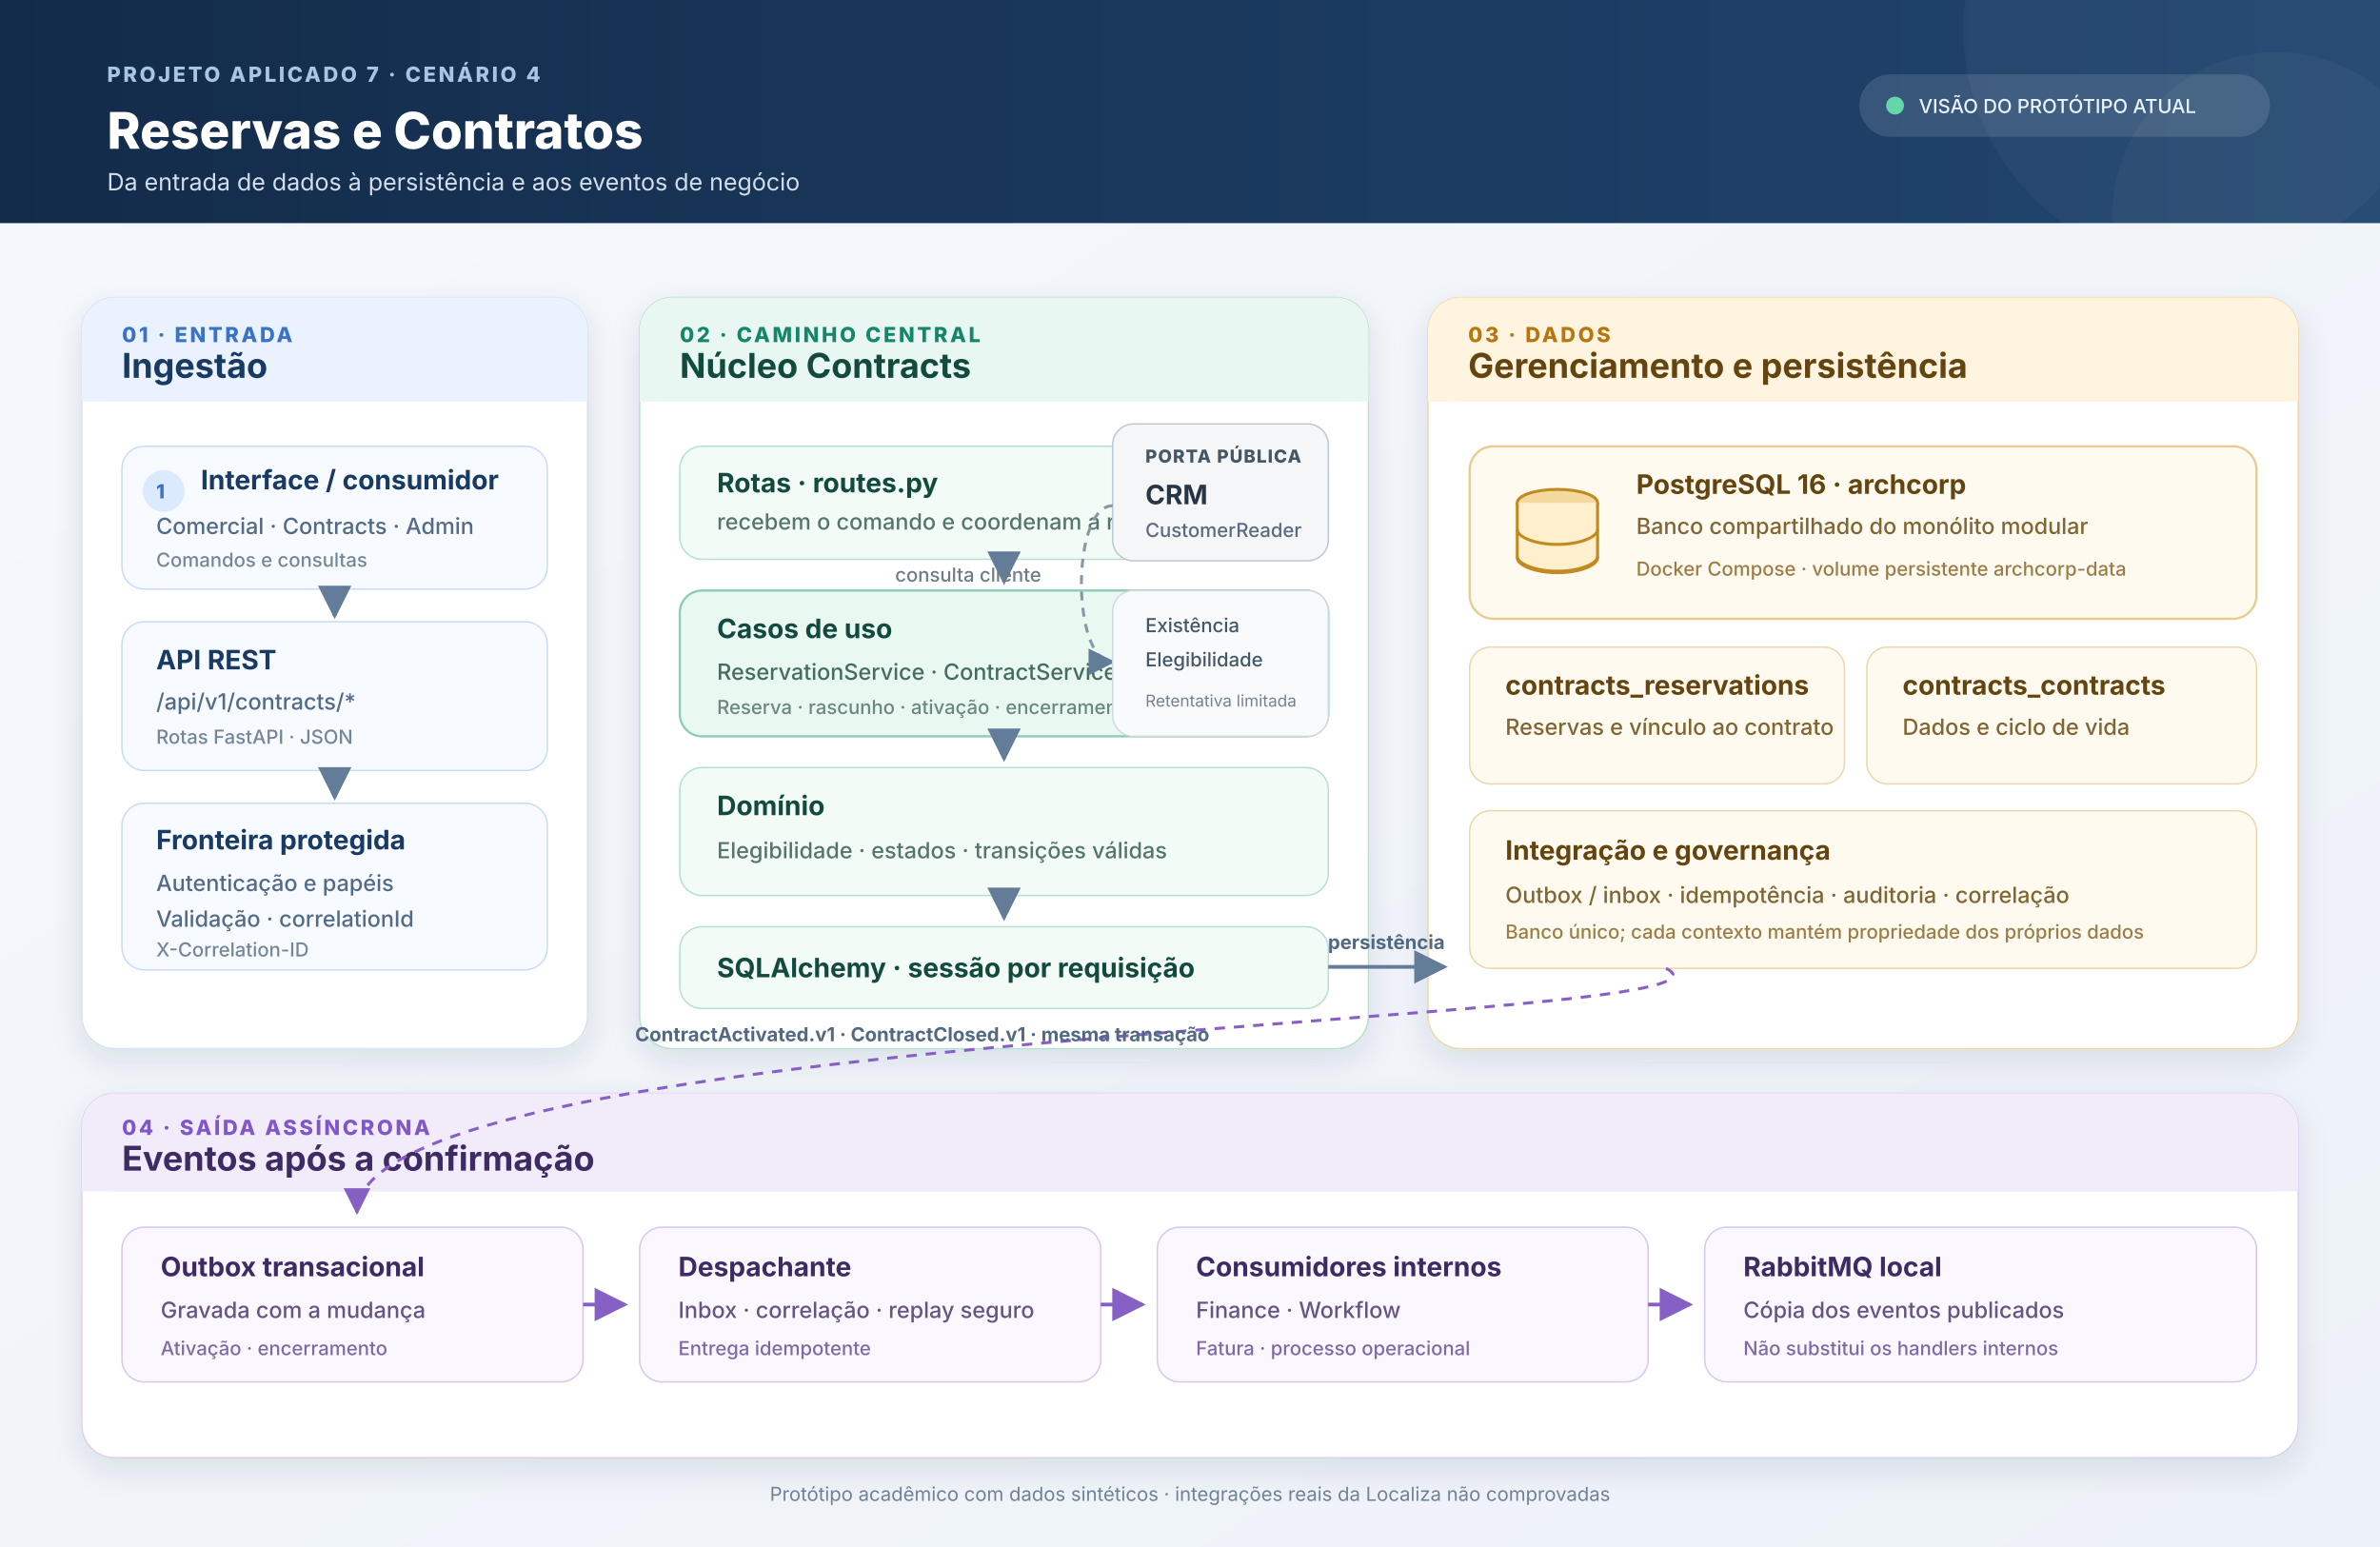
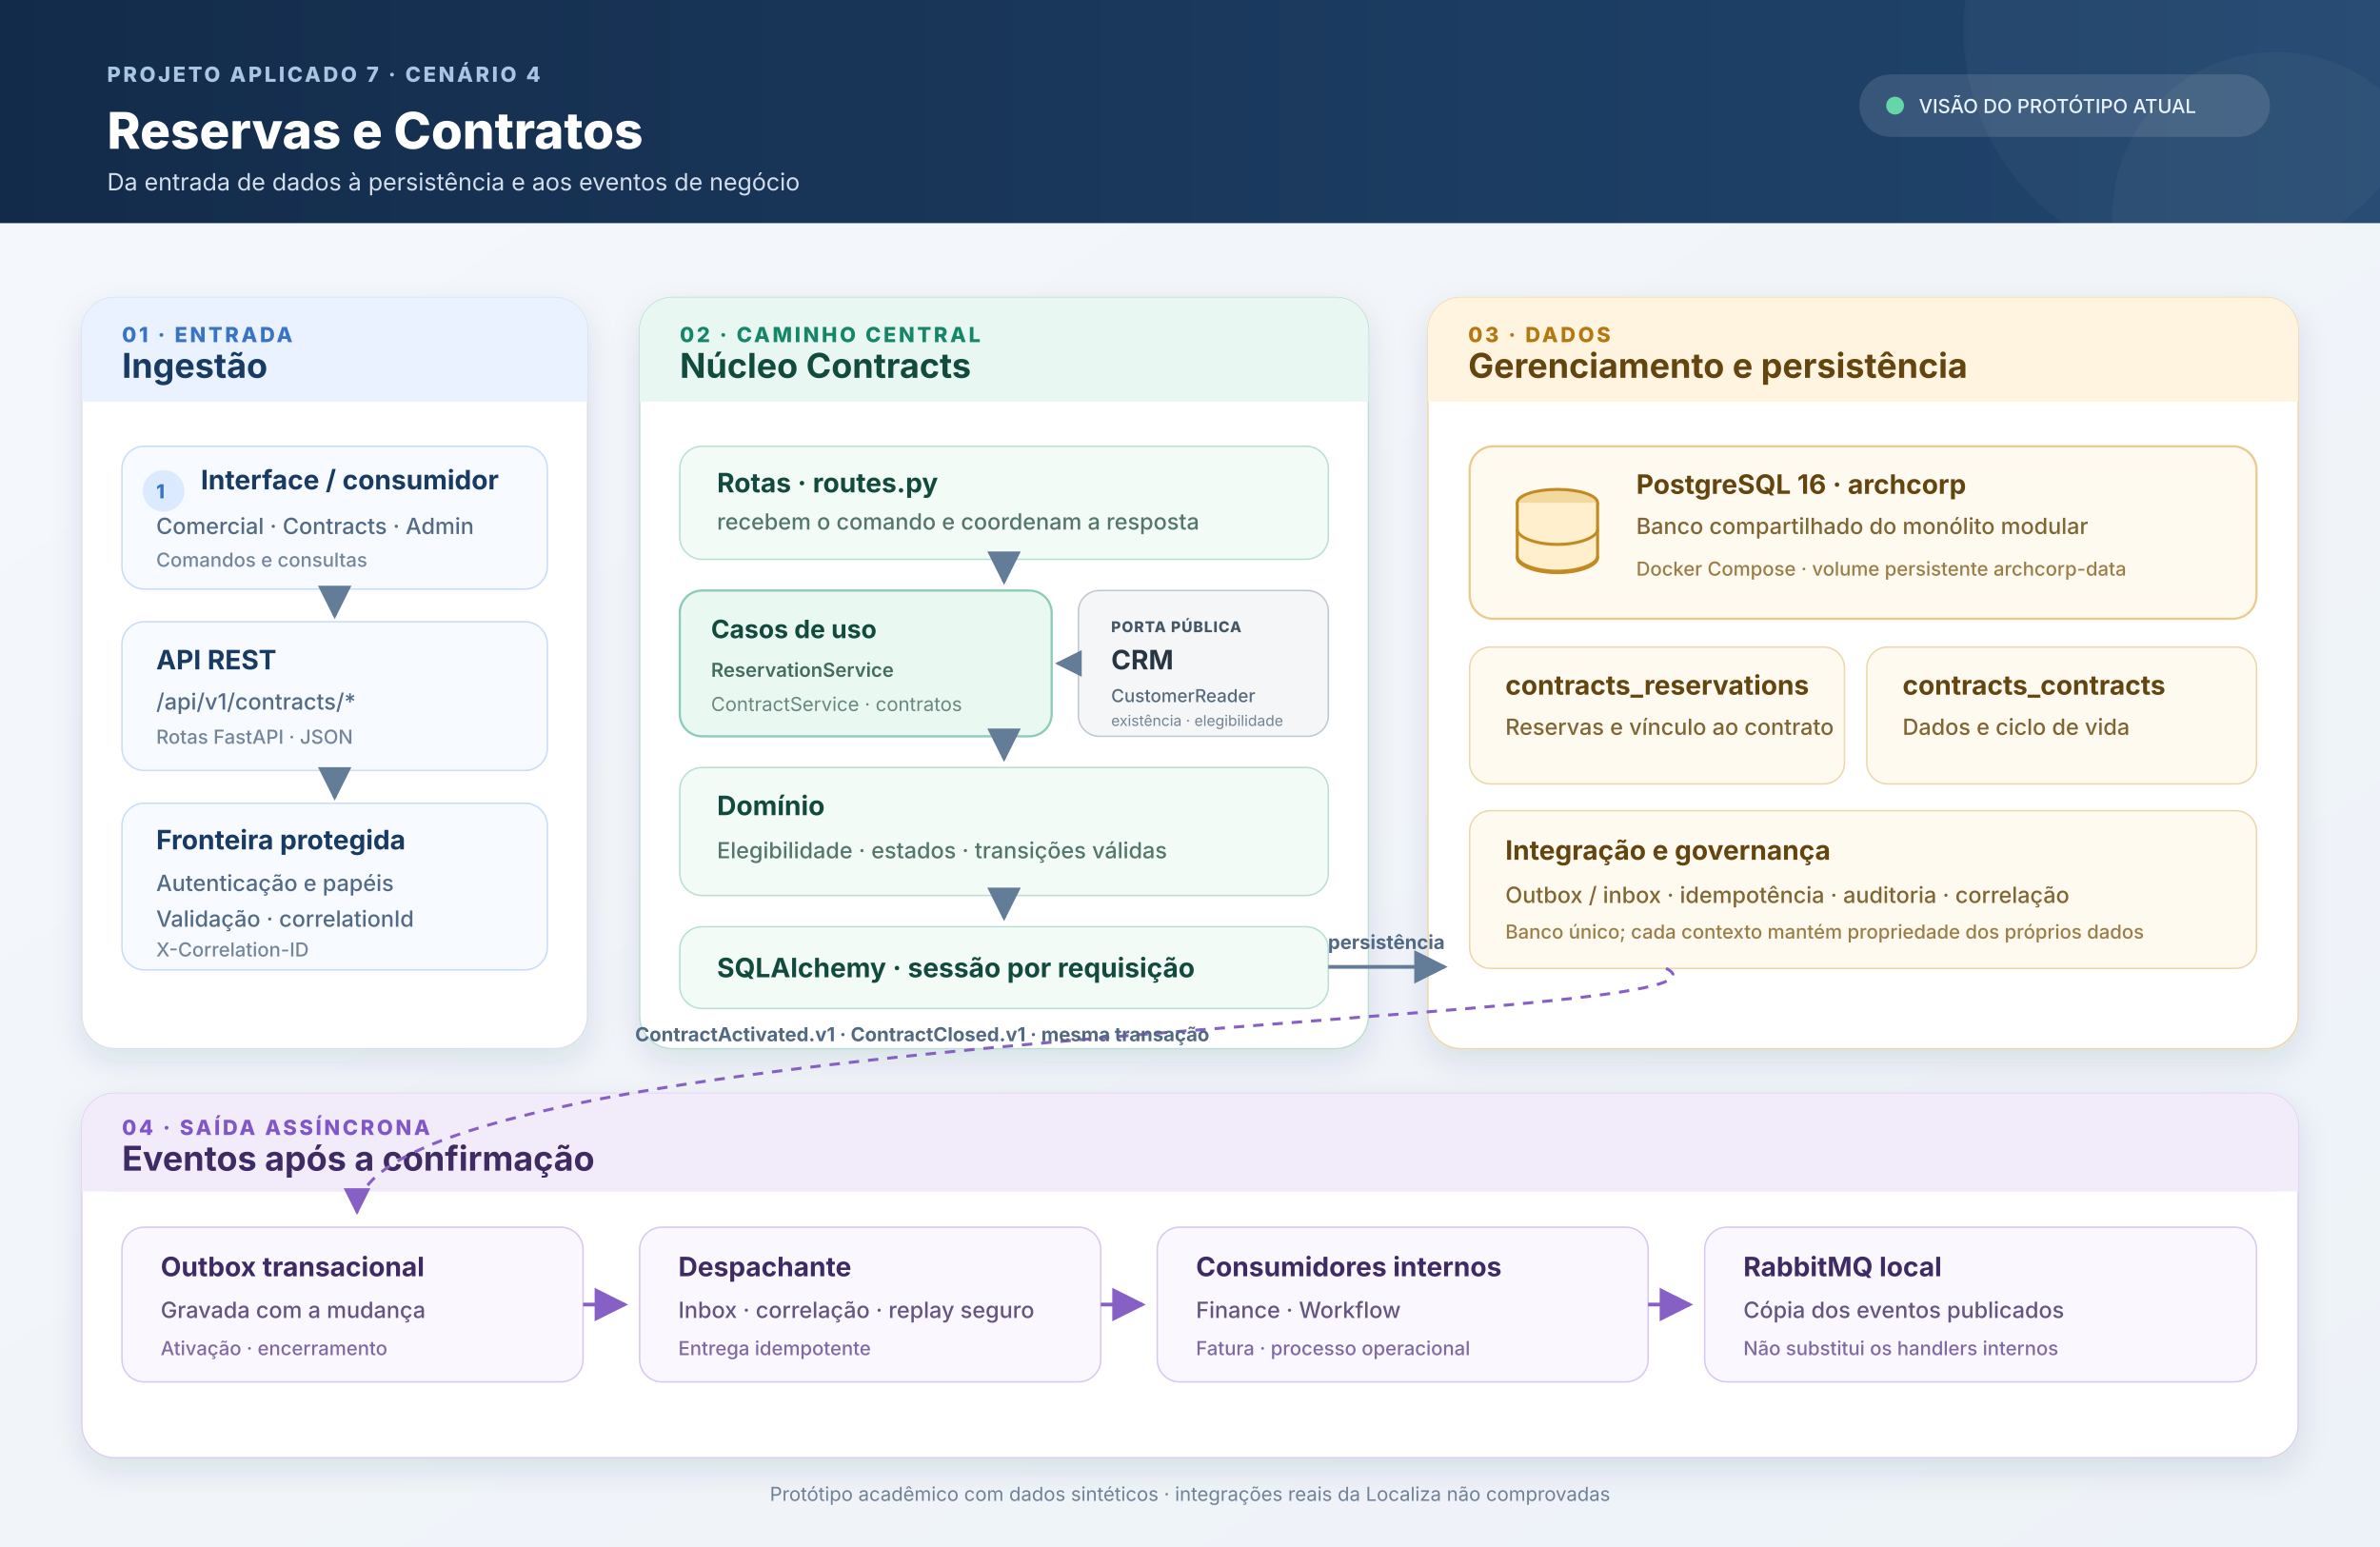
<svg xmlns="http://www.w3.org/2000/svg" width="1600" height="1040" viewBox="0 0 1600 1040" role="img" aria-labelledby="title desc">
  <defs>
    <linearGradient id="bg" x1="0" y1="0" x2="1" y2="1">
      <stop offset="0" stop-color="#f5f8fc" />
      <stop offset="1" stop-color="#edf2f8" />
    </linearGradient>
    <linearGradient id="navy" x1="0" y1="0" x2="1" y2="0">
      <stop stop-color="#132b4a" />
      <stop offset="1" stop-color="#21466f" />
    </linearGradient>
    <filter id="shadow" x="-20%" y="-20%" width="140%" height="160%">
      <feDropShadow dx="0" dy="8" stdDeviation="10" flood-color="#18324f" flood-opacity=".11" />
    </filter>
    <marker id="arrow" viewBox="0 0 10 10" refX="9" refY="5" markerWidth="9" markerHeight="9" orient="auto-start-reverse">
      <path d="M0 0L10 5 0 10z" fill="#637c98" />
    </marker>
    <marker id="arrowPurple" viewBox="0 0 10 10" refX="9" refY="5" markerWidth="9" markerHeight="9" orient="auto">
      <path d="M0 0L10 5 0 10z" fill="#8760c5" />
    </marker>
    <style>
    text{font-family:Inter,ui-sans-serif,system-ui,-apple-system,"Segoe UI",sans-serif}
    .eyebrow{font-size:14px;font-weight:800;letter-spacing:1.7px}
    .head{font-size:23px;font-weight:750}
    .label{font-size:18px;font-weight:720}
    .body{font-size:15px;font-weight:500}
    .small{font-size:13px;font-weight:550}
    .flow{font-size:13px;font-weight:700;fill:#516982}
    .pill{font-size:12px;font-weight:800;letter-spacing:.7px}
  </style>
  </defs>
  <rect width="1600" height="1040" rx="0" fill="url(#bg)" />
  <rect x="0" y="0" width="1600" height="150" fill="url(#navy)" />
  <circle cx="1480" cy="20" r="160" fill="#ffffff" opacity=".035" />
  <circle cx="1530" cy="145" r="110" fill="#ffffff" opacity=".035" />
  <text x="72" y="55" fill="#a9c5e5" class="eyebrow">PROJETO APLICADO 7 · CENÁRIO 4</text>
  <text x="72" y="100" fill="#ffffff" font-size="34" font-weight="780">Reservas e Contratos</text>
  <text x="72" y="128" fill="#d3deeb" font-size="16">Da entrada de dados à persistência e aos eventos de negócio</text>
  <rect x="1250" y="50" width="276" height="42" rx="21" fill="#ffffff" opacity=".12" />
  <circle cx="1274" cy="71" r="6" fill="#65d6a7" />
  <text x="1290" y="76" fill="#e9f4ff" class="small">VISÃO DO PROTÓTIPO ATUAL</text>
  <rect x="55" y="200" width="340" height="505" rx="22" fill="#ffffff" stroke="#d7e2ee" filter="url(#shadow)" />
  <rect x="430" y="200" width="490" height="505" rx="22" fill="#ffffff" stroke="#b7dfd2" filter="url(#shadow)" />
  <rect x="960" y="200" width="585" height="505" rx="22" fill="#ffffff" stroke="#efd8a8" filter="url(#shadow)" />
  <rect x="55" y="735" width="1490" height="245" rx="22" fill="#ffffff" stroke="#ddcfef" filter="url(#shadow)" />
  <rect x="55" y="200" width="340" height="70" rx="22" fill="#eaf2ff" />
  <path d="M55 248v22h340v-22" fill="#eaf2ff" />
  <text x="82" y="230" fill="#3973c6" class="eyebrow">01 · ENTRADA</text>
  <text x="82" y="254" fill="#193b63" class="head">Ingestão</text>
  <rect x="430" y="200" width="490" height="70" rx="22" fill="#e8f7f1" />
  <path d="M430 248v22h490v-22" fill="#e8f7f1" />
  <text x="457" y="230" fill="#16866a" class="eyebrow">02 · CAMINHO CENTRAL</text>
  <text x="457" y="254" fill="#124b3e" class="head">Núcleo Contracts</text>
  <rect x="960" y="200" width="585" height="70" rx="22" fill="#fff4df" />
  <path d="M960 248v22h585v-22" fill="#fff4df" />
  <text x="987" y="230" fill="#b57710" class="eyebrow">03 · DADOS</text>
  <text x="987" y="254" fill="#644510" class="head">Gerenciamento e persistência</text>
  <rect x="55" y="735" width="1490" height="66" rx="22" fill="#f1ebfa" />
  <path d="M55 779v22h1490v-22" fill="#f1ebfa" />
  <text x="82" y="763" fill="#8056c8" class="eyebrow">04 · SAÍDA ASSÍNCRONA</text>
  <text x="82" y="787" fill="#3e2b64" class="head">Eventos após a confirmação</text>
  <rect x="82" y="300" width="286" height="96" rx="15" fill="#f7faff" stroke="#c9dcf7" />
  <circle cx="110" cy="330" r="14" fill="#dceaff" />
  <text x="105" y="335" fill="#3973c6" font-size="13" font-weight="800">1</text>
  <text x="135" y="329" fill="#193b63" class="label">Interface / consumidor</text>
  <text x="105" y="359" fill="#536b86" class="body">Comercial · Contracts · Admin</text>
  <text x="105" y="381" fill="#74869a" class="small">Comandos e consultas</text>
  <rect x="82" y="418" width="286" height="100" rx="15" fill="#f7faff" stroke="#c9dcf7" />
  <text x="105" y="450" fill="#193b63" class="label">API REST</text>
  <text x="105" y="477" fill="#536b86" class="body">/api/v1/contracts/*</text>
  <text x="105" y="500" fill="#74869a" class="small">Rotas FastAPI · JSON</text>
  <rect x="82" y="540" width="286" height="112" rx="15" fill="#f7faff" stroke="#c9dcf7" />
  <text x="105" y="571" fill="#193b63" class="label">Fronteira protegida</text>
  <text x="105" y="599" fill="#536b86" class="body">Autenticação e papéis</text>
  <text x="105" y="623" fill="#536b86" class="body">Validação · correlationId</text>
  <text x="105" y="643" fill="#74869a" class="small">X-Correlation-ID</text>
  <path d="M225 396v18" stroke="#637c98" stroke-width="2.5" marker-end="url(#arrow)" />
  <path d="M225 518v18" stroke="#637c98" stroke-width="2.5" marker-end="url(#arrow)" />
  <rect x="457" y="300" width="436" height="76" rx="15" fill="#f3fbf7" stroke="#b7dfd2" />
  <text x="482" y="331" fill="#124b3e" class="label">Rotas · routes.py</text>
  <text x="482" y="356" fill="#55766d" class="body">recebem o comando e coordenam a resposta</text>
-   <rect x="457" y="397" width="436" height="98" rx="15" fill="#eaf8f2" stroke="#8ccbb5" stroke-width="1.5" />
-   <text x="482" y="429" fill="#124b3e" class="label">Casos de uso</text>
-   <text x="482" y="457" fill="#456c61" class="body">ReservationService · ContractService</text>
-   <text x="482" y="480" fill="#6b877f" class="small">Reserva · rascunho · ativação · encerramento</text>
+   <rect x="457" y="397" width="250" height="98" rx="15" fill="#eaf8f2" stroke="#8ccbb5" stroke-width="1.5" />
+   <text x="478" y="429" fill="#124b3e" font-size="17" font-weight="720">Casos de uso</text>
+   <text x="478" y="455" fill="#456c61" font-size="13" font-weight="600">ReservationService</text>
+   <text x="478" y="478" fill="#6b877f" font-size="13">ContractService · contratos</text>
+   <rect x="725" y="397" width="168" height="98" rx="14" fill="#f4f6f8" stroke="#bdc8d2" />
+   <text x="747" y="425" fill="#445767" font-size="10" font-weight="800" letter-spacing=".6px">PORTA PÚBLICA</text>
+   <text x="747" y="450" fill="#283542" font-size="18" font-weight="720">CRM</text>
+   <text x="747" y="472" fill="#586c7d" font-size="12" font-weight="550">CustomerReader</text>
+   <text x="747" y="488" fill="#748391" font-size="10">existência · elegibilidade</text>
+   <path d="M725 446 H711" fill="none" stroke="#8998a7" stroke-width="2" stroke-dasharray="5 4" marker-end="url(#arrow)" />
  <rect x="457" y="516" width="436" height="86" rx="15" fill="#f3fbf7" stroke="#b7dfd2" />
  <text x="482" y="548" fill="#124b3e" class="label">Domínio</text>
  <text x="482" y="577" fill="#55766d" class="body">Elegibilidade · estados · transições válidas</text>
  <rect x="457" y="623" width="436" height="55" rx="15" fill="#f3fbf7" stroke="#b7dfd2" />
  <text x="482" y="657" fill="#124b3e" class="label">SQLAlchemy · sessão por requisição</text>
  <path d="M675 376v15" stroke="#637c98" stroke-width="2.5" marker-end="url(#arrow)" />
  <path d="M675 495v15" stroke="#637c98" stroke-width="2.5" marker-end="url(#arrow)" />
  <path d="M675 602v15" stroke="#637c98" stroke-width="2.5" marker-end="url(#arrow)" />
-   <rect x="748" y="285" width="145" height="92" rx="14" fill="#f4f6f8" stroke="#bdc8d2" />
-   <text x="770" y="311" fill="#445767" class="pill">PORTA PÚBLICA</text>
-   <text x="770" y="339" fill="#283542" class="label">CRM</text>
-   <text x="770" y="361" fill="#586c7d" class="small">CustomerReader</text>
-   <path d="M748 340 C720 340 720 445 748 445" fill="none" stroke="#8998a7" stroke-width="2" stroke-dasharray="6 5" marker-end="url(#arrow)" />
-   <text x="700" y="391" fill="#6d7c89" class="small" text-anchor="end">consulta cliente</text>
-   <rect x="748" y="397" width="145" height="98" rx="14" fill="#f8fafb" stroke="#d1d9df" />
-   <text x="770" y="425" fill="#445767" class="small">Existência</text>
-   <text x="770" y="448" fill="#445767" class="small">Elegibilidade</text>
-   <text x="770" y="475" fill="#748391" font-size="11">Retentativa limitada</text>
  <rect x="988" y="300" width="529" height="116" rx="16" fill="#fffaf0" stroke="#e8cb8e" stroke-width="1.5" />
  <g transform="translate(1018 328)">
    <ellipse cx="29" cy="10" rx="27" ry="9" fill="#f4d99f" stroke="#c28a22" stroke-width="2" />
    <path d="M2 10v37c0 5 12 10 27 10s27-5 27-10V10" fill="#ffefcc" stroke="#c28a22" stroke-width="2" />
    <path d="M2 28c0 5 12 10 27 10s27-5 27-10" fill="none" stroke="#c28a22" stroke-width="2" />
    <path d="M2 46c0 5 12 10 27 10s27-5 27-10" fill="none" stroke="#c28a22" stroke-width="2" />
  </g>
  <text x="1100" y="332" fill="#644510" class="label">PostgreSQL 16 · archcorp</text>
  <text x="1100" y="359" fill="#806634" class="body">Banco compartilhado do monólito modular</text>
  <text x="1100" y="387" fill="#9b7d47" class="small">Docker Compose · volume persistente archcorp-data</text>
  <rect x="988" y="435" width="252" height="92" rx="14" fill="#fffaf0" stroke="#ead7ad" />
  <text x="1012" y="467" fill="#644510" class="label">contracts_reservations</text>
  <text x="1012" y="494" fill="#806634" class="body">Reservas e vínculo ao contrato</text>
  <rect x="1255" y="435" width="262" height="92" rx="14" fill="#fffaf0" stroke="#ead7ad" />
  <text x="1279" y="467" fill="#644510" class="label">contracts_contracts</text>
  <text x="1279" y="494" fill="#806634" class="body">Dados e ciclo de vida</text>
  <rect x="988" y="545" width="529" height="106" rx="14" fill="#fffaf0" stroke="#ead7ad" />
  <text x="1012" y="578" fill="#644510" class="label">Integração e governança</text>
  <text x="1012" y="607" fill="#806634" class="body">Outbox / inbox · idempotência · auditoria · correlação</text>
  <text x="1012" y="631" fill="#9b7d47" class="small">Banco único; cada contexto mantém propriedade dos próprios dados</text>
  <path d="M893 650h78" stroke="#637c98" stroke-width="2.5" marker-end="url(#arrow)" />
  <text x="932" y="638" text-anchor="middle" class="flow">persistência</text>
  <rect x="82" y="825" width="310" height="104" rx="15" fill="#faf7ff" stroke="#d8c8ee" />
  <text x="108" y="858" fill="#3e2b64" class="label">Outbox transacional</text>
  <text x="108" y="886" fill="#655582" class="body">Gravada com a mudança</text>
  <text x="108" y="911" fill="#806aa3" class="small">Ativação · encerramento</text>
  <rect x="430" y="825" width="310" height="104" rx="15" fill="#faf7ff" stroke="#d8c8ee" />
  <text x="456" y="858" fill="#3e2b64" class="label">Despachante</text>
  <text x="456" y="886" fill="#655582" class="body">Inbox · correlação · replay seguro</text>
  <text x="456" y="911" fill="#806aa3" class="small">Entrega idempotente</text>
  <rect x="778" y="825" width="330" height="104" rx="15" fill="#faf7ff" stroke="#d8c8ee" />
  <text x="804" y="858" fill="#3e2b64" class="label">Consumidores internos</text>
  <text x="804" y="886" fill="#655582" class="body">Finance · Workflow</text>
  <text x="804" y="911" fill="#806aa3" class="small">Fatura · processo operacional</text>
  <rect x="1146" y="825" width="371" height="104" rx="15" fill="#faf7ff" stroke="#d8c8ee" />
  <text x="1172" y="858" fill="#3e2b64" class="label">RabbitMQ local</text>
  <text x="1172" y="886" fill="#655582" class="body">Cópia dos eventos publicados</text>
  <text x="1172" y="911" fill="#806aa3" class="small">Não substitui os handlers internos</text>
  <path d="M392 877h28" stroke="#8760c5" stroke-width="2.5" marker-end="url(#arrowPurple)" />
  <path d="M740 877h28" stroke="#8760c5" stroke-width="2.5" marker-end="url(#arrowPurple)" />
  <path d="M1108 877h28" stroke="#8760c5" stroke-width="2.5" marker-end="url(#arrowPurple)" />
  <path d="M1120 651 C1200 690 240 689 240 815" fill="none" stroke="#8760c5" stroke-width="2" stroke-dasharray="7 6" marker-end="url(#arrowPurple)" />
  <text x="620" y="700" text-anchor="middle" class="flow">ContractActivated.v1 · ContractClosed.v1 · mesma transação</text>
  <text x="800" y="1009" fill="#718195" font-size="13" text-anchor="middle">Protótipo acadêmico com dados sintéticos · integrações reais da Localiza não comprovadas</text>
</svg>
